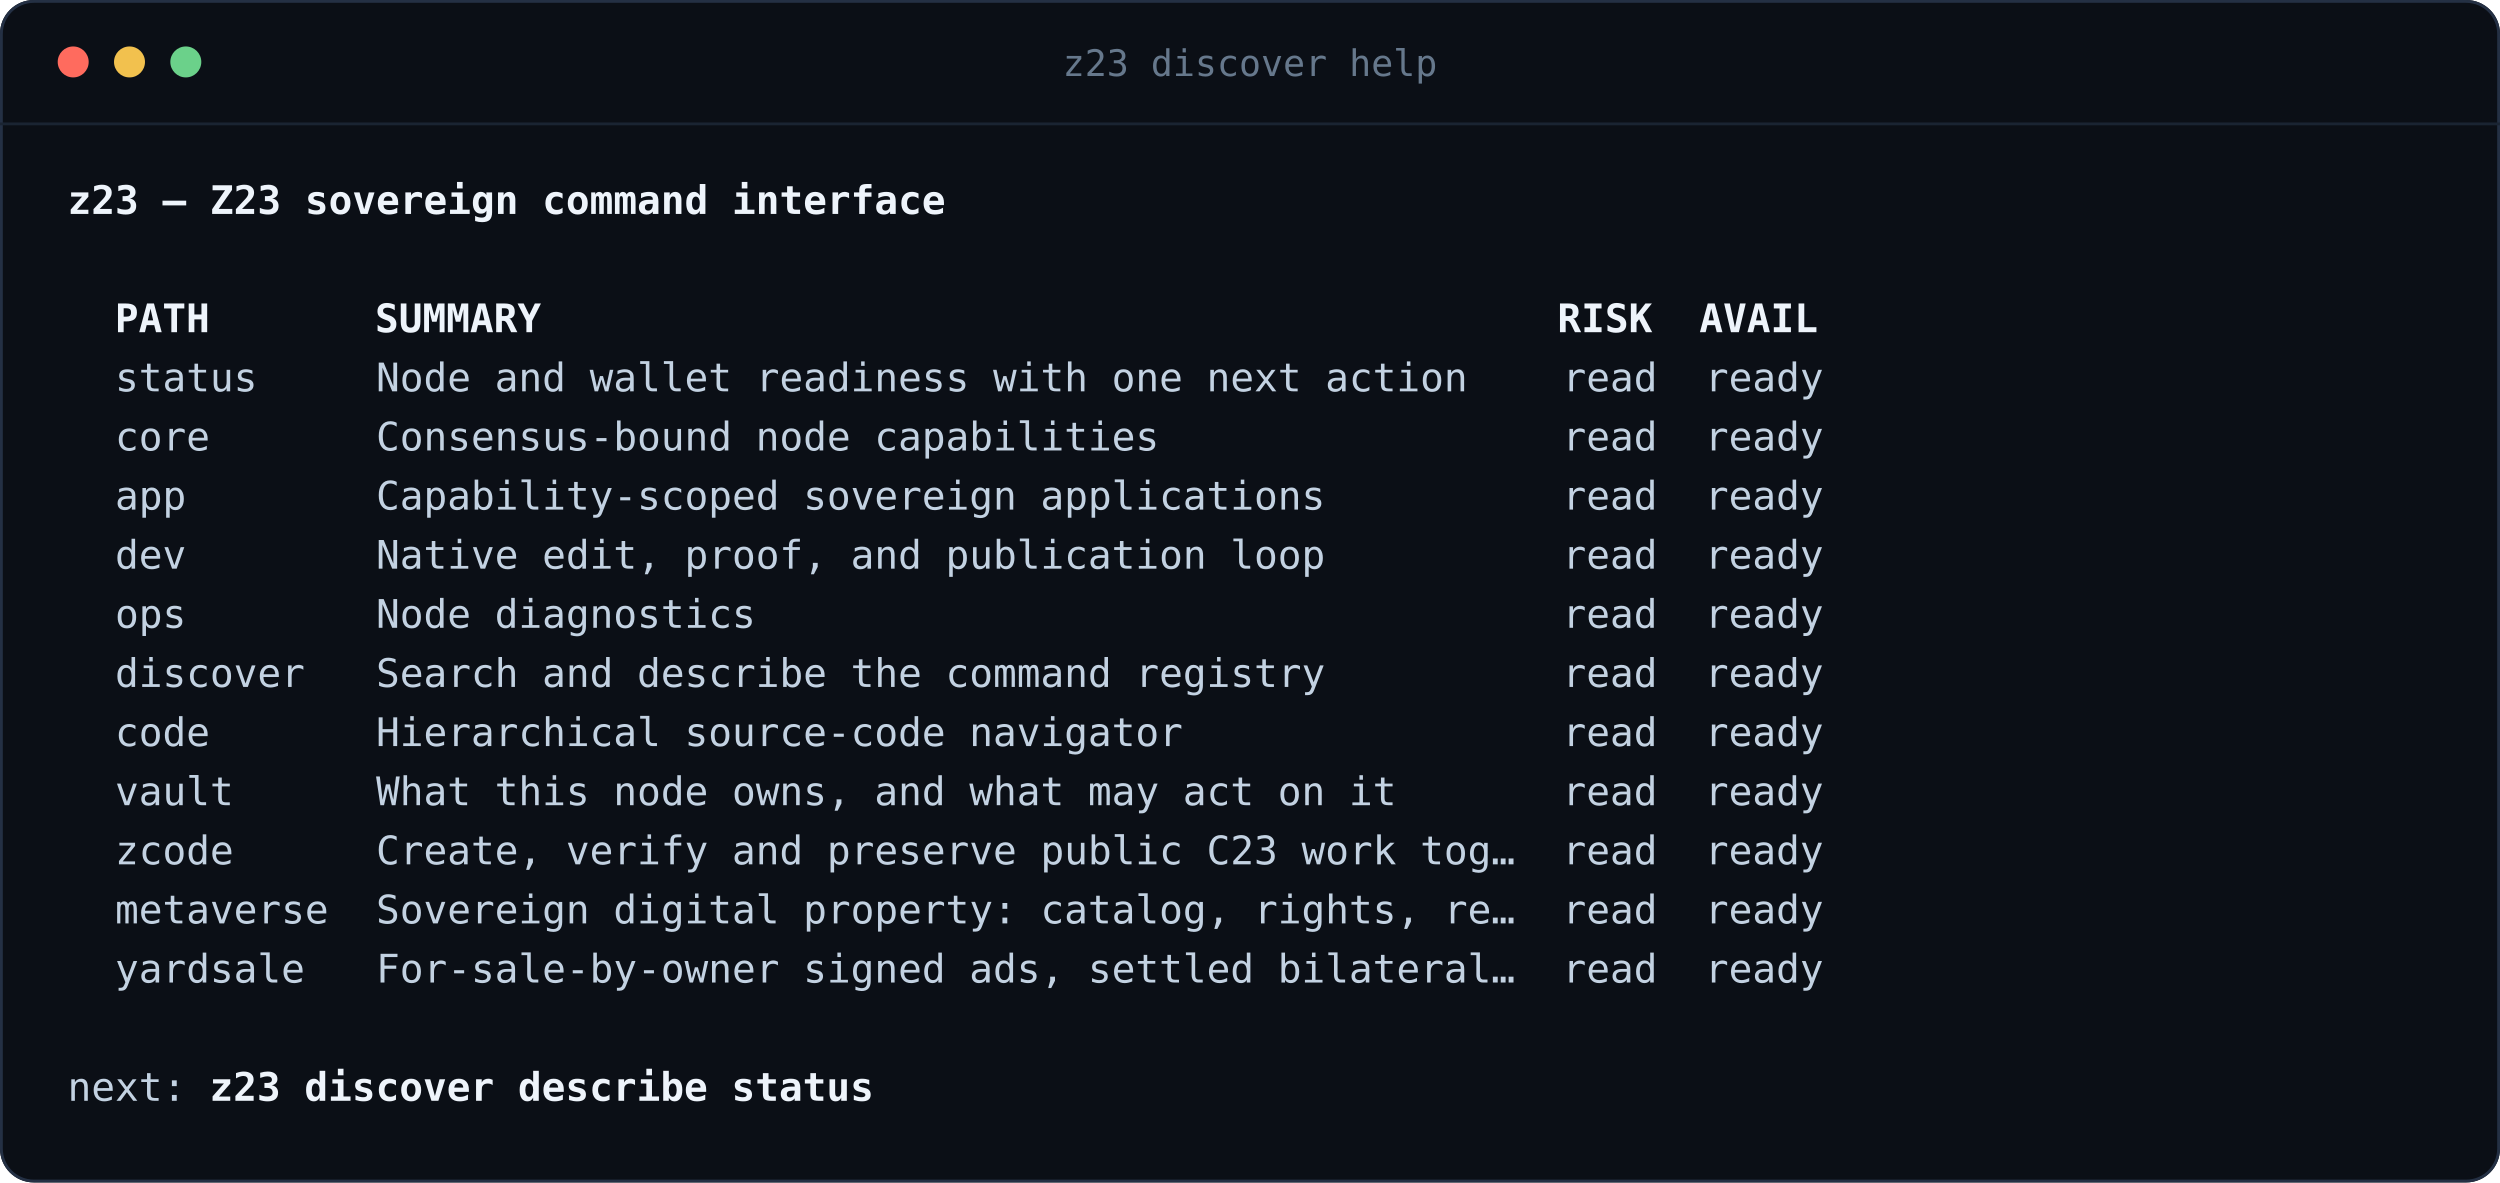
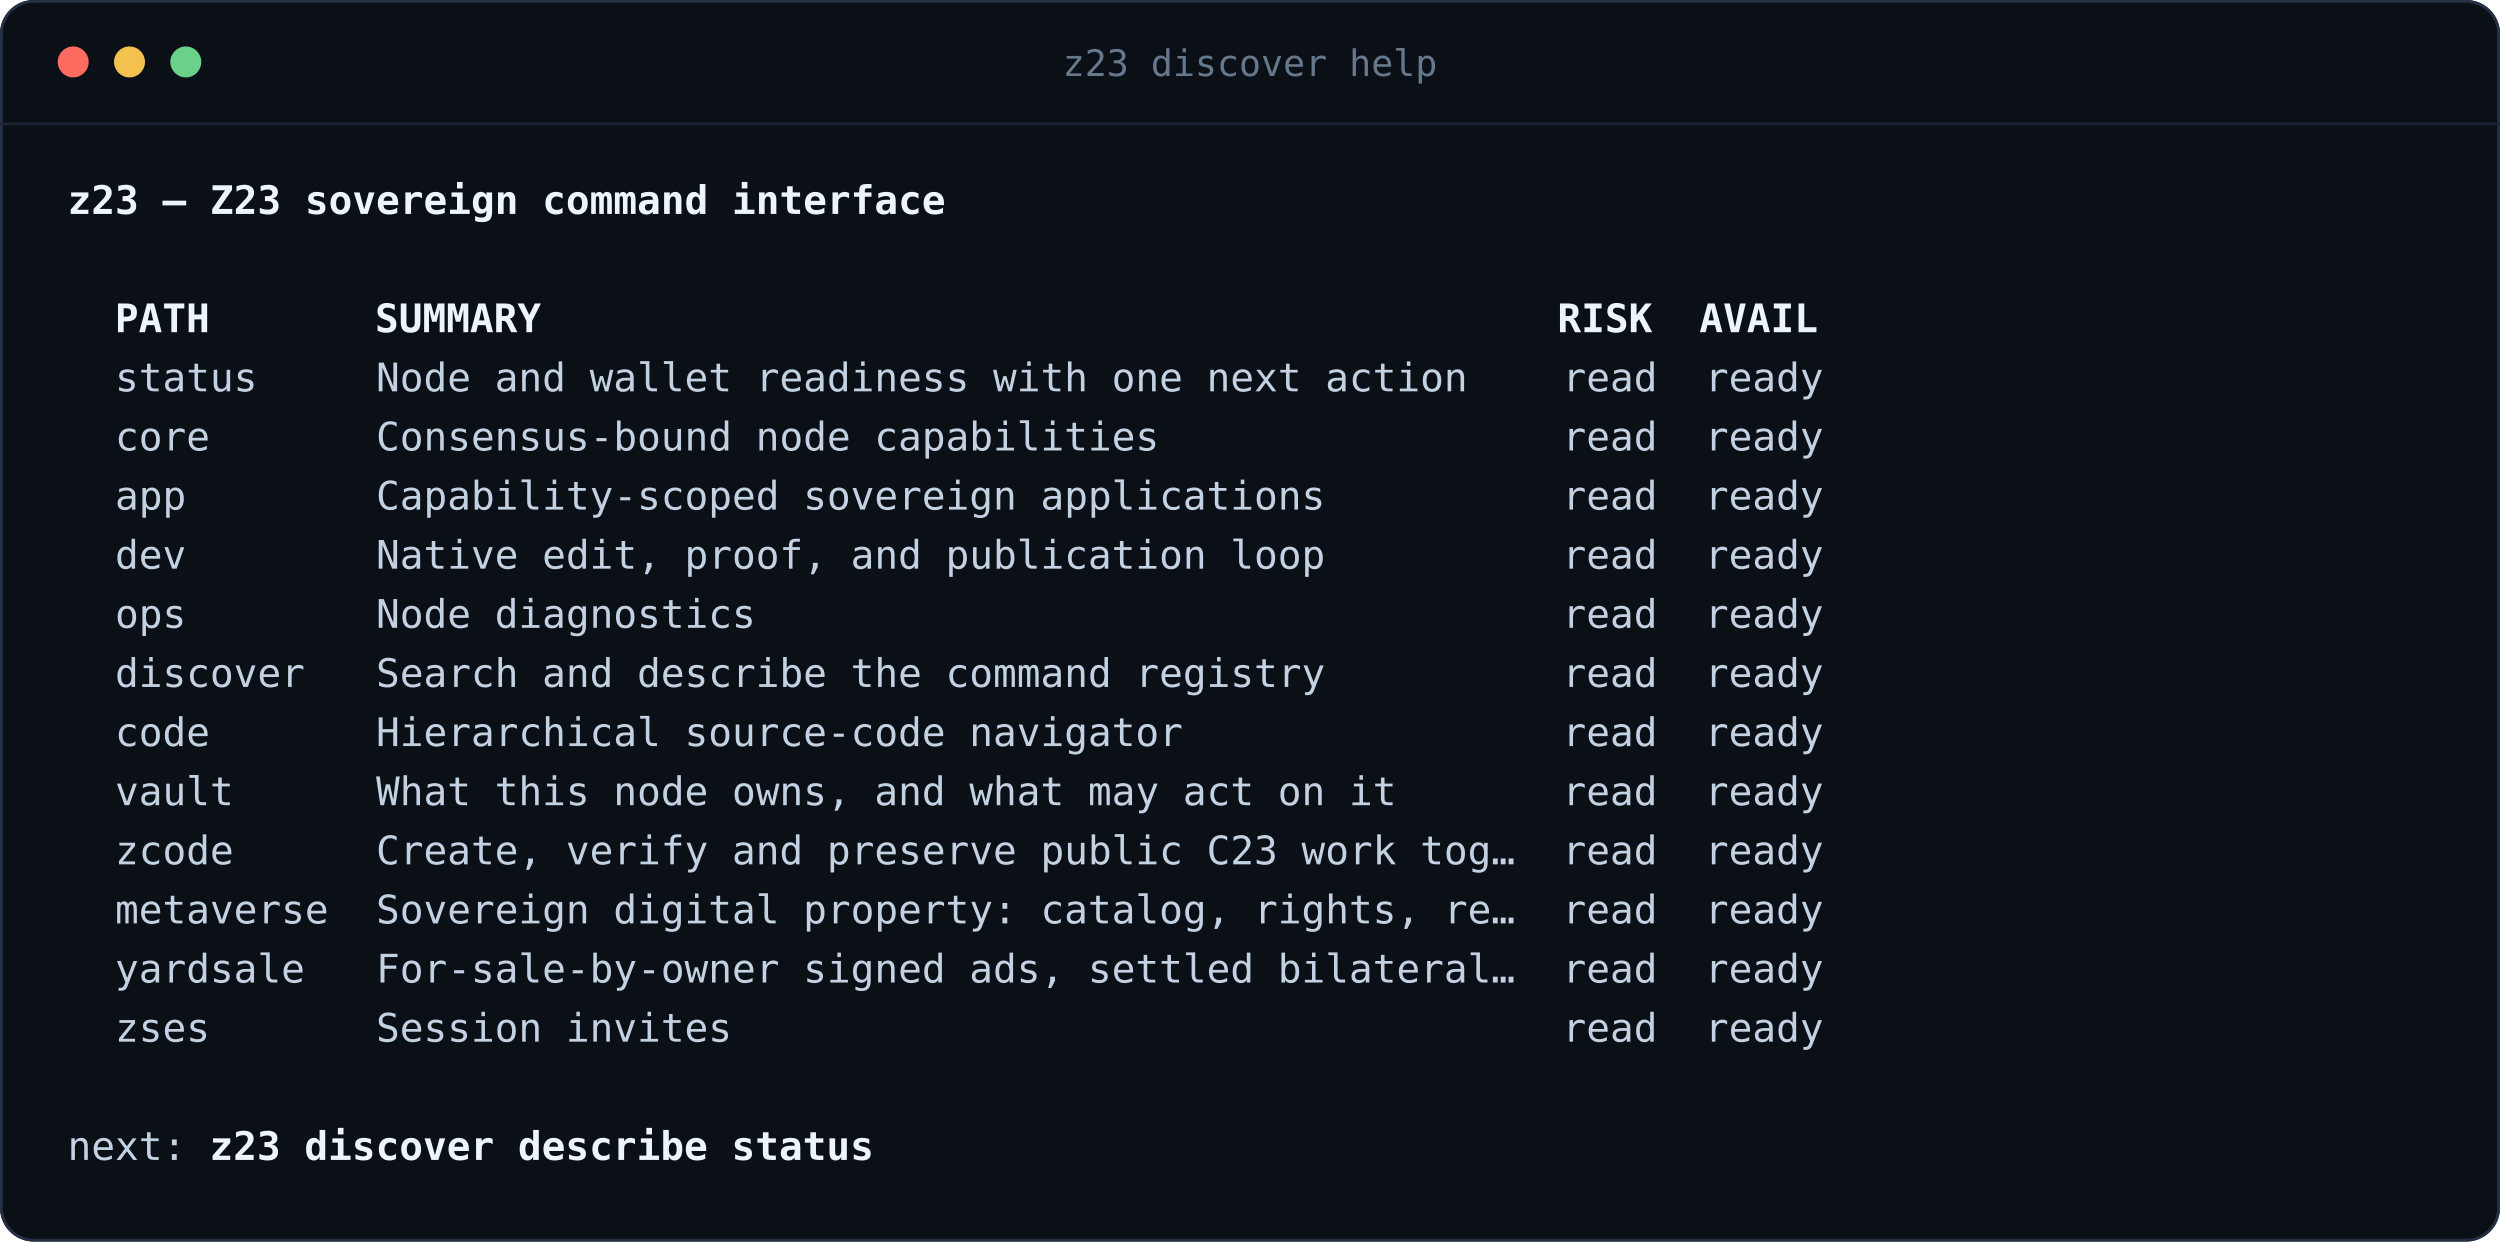
- <svg xmlns="http://www.w3.org/2000/svg" width="888" height="420" viewBox="0 0 888 420" role="img" aria-label="z23 discover help">
-   <rect width="888" height="420" rx="12" fill="#0b0f16" />
-   <rect x="0.5" y="0.5" width="887" height="419" rx="11.5" fill="none" stroke="#243044" />
+ <svg xmlns="http://www.w3.org/2000/svg" width="888" height="441" viewBox="0 0 888 441" role="img" aria-label="z23 discover help">
+   <rect width="888" height="441" rx="12" fill="#0b0f16" />
+   <rect x="0.5" y="0.5" width="887" height="440" rx="11.5" fill="none" stroke="#243044" />
  <path d="M0 44 h888" stroke="#1a2432" />
  <circle cx="26" cy="22" r="5.5" fill="#ff6b5e" />
  <circle cx="46" cy="22" r="5.5" fill="#f2c14e" />
  <circle cx="66" cy="22" r="5.5" fill="#6bd18a" />
  <text x="444" y="27" font-family="ui-monospace, SFMono-Regular, Menlo, Consolas, monospace" font-size="13" fill="#66788c" text-anchor="middle">z23 discover help</text>
  <text y="76" font-family="ui-monospace, SFMono-Regular, Menlo, Consolas, monospace" font-size="14" xml:space="preserve">
    <tspan x="24.0" textLength="310.8" lengthAdjust="spacing" fill="#eef4fb" font-weight="bold">z23 — Z23 sovereign command interface</tspan>
  </text>
  <text y="97" font-family="ui-monospace, SFMono-Regular, Menlo, Consolas, monospace" font-size="14" xml:space="preserve" />
  <text y="118" font-family="ui-monospace, SFMono-Regular, Menlo, Consolas, monospace" font-size="14" xml:space="preserve">
    <tspan x="40.8" textLength="75.6" lengthAdjust="spacing" fill="#eef4fb" font-weight="bold">PATH     </tspan>
    <tspan x="133.2" textLength="403.2" lengthAdjust="spacing" fill="#eef4fb" font-weight="bold">SUMMARY                                         </tspan>
    <tspan x="553.2" textLength="33.6" lengthAdjust="spacing" fill="#eef4fb" font-weight="bold">RISK</tspan>
    <tspan x="603.6" textLength="42.0" lengthAdjust="spacing" fill="#eef4fb" font-weight="bold">AVAIL</tspan>
  </text>
  <text y="139" font-family="ui-monospace, SFMono-Regular, Menlo, Consolas, monospace" font-size="14" xml:space="preserve">
    <tspan x="24.0" textLength="621.6" lengthAdjust="spacing" fill="#c3d2e2">  status     Node and wallet readiness with one next action    read  ready</tspan>
  </text>
  <text y="160" font-family="ui-monospace, SFMono-Regular, Menlo, Consolas, monospace" font-size="14" xml:space="preserve">
    <tspan x="24.0" textLength="621.6" lengthAdjust="spacing" fill="#c3d2e2">  core       Consensus-bound node capabilities                 read  ready</tspan>
  </text>
  <text y="181" font-family="ui-monospace, SFMono-Regular, Menlo, Consolas, monospace" font-size="14" xml:space="preserve">
    <tspan x="24.0" textLength="621.6" lengthAdjust="spacing" fill="#c3d2e2">  app        Capability-scoped sovereign applications          read  ready</tspan>
  </text>
  <text y="202" font-family="ui-monospace, SFMono-Regular, Menlo, Consolas, monospace" font-size="14" xml:space="preserve">
    <tspan x="24.0" textLength="621.6" lengthAdjust="spacing" fill="#c3d2e2">  dev        Native edit, proof, and publication loop          read  ready</tspan>
  </text>
  <text y="223" font-family="ui-monospace, SFMono-Regular, Menlo, Consolas, monospace" font-size="14" xml:space="preserve">
    <tspan x="24.0" textLength="621.6" lengthAdjust="spacing" fill="#c3d2e2">  ops        Node diagnostics                                  read  ready</tspan>
  </text>
  <text y="244" font-family="ui-monospace, SFMono-Regular, Menlo, Consolas, monospace" font-size="14" xml:space="preserve">
    <tspan x="24.0" textLength="621.6" lengthAdjust="spacing" fill="#c3d2e2">  discover   Search and describe the command registry          read  ready</tspan>
  </text>
  <text y="265" font-family="ui-monospace, SFMono-Regular, Menlo, Consolas, monospace" font-size="14" xml:space="preserve">
    <tspan x="24.0" textLength="621.6" lengthAdjust="spacing" fill="#c3d2e2">  code       Hierarchical source-code navigator                read  ready</tspan>
  </text>
  <text y="286" font-family="ui-monospace, SFMono-Regular, Menlo, Consolas, monospace" font-size="14" xml:space="preserve">
    <tspan x="24.0" textLength="621.6" lengthAdjust="spacing" fill="#c3d2e2">  vault      What this node owns, and what may act on it       read  ready</tspan>
  </text>
  <text y="307" font-family="ui-monospace, SFMono-Regular, Menlo, Consolas, monospace" font-size="14" xml:space="preserve">
    <tspan x="24.0" textLength="621.6" lengthAdjust="spacing" fill="#c3d2e2">  zcode      Create, verify and preserve public C23 work tog…  read  ready</tspan>
  </text>
  <text y="328" font-family="ui-monospace, SFMono-Regular, Menlo, Consolas, monospace" font-size="14" xml:space="preserve">
    <tspan x="24.0" textLength="621.6" lengthAdjust="spacing" fill="#c3d2e2">  metaverse  Sovereign digital property: catalog, rights, re…  read  ready</tspan>
  </text>
  <text y="349" font-family="ui-monospace, SFMono-Regular, Menlo, Consolas, monospace" font-size="14" xml:space="preserve">
    <tspan x="24.0" textLength="621.6" lengthAdjust="spacing" fill="#c3d2e2">  yardsale   For-sale-by-owner signed ads, settled bilateral…  read  ready</tspan>
  </text>
-   <text y="370" font-family="ui-monospace, SFMono-Regular, Menlo, Consolas, monospace" font-size="14" xml:space="preserve" />
-   <text y="391" font-family="ui-monospace, SFMono-Regular, Menlo, Consolas, monospace" font-size="14" xml:space="preserve">
+   <text y="370" font-family="ui-monospace, SFMono-Regular, Menlo, Consolas, monospace" font-size="14" xml:space="preserve">
+     <tspan x="24.0" textLength="621.6" lengthAdjust="spacing" fill="#c3d2e2">  zses       Session invites                                   read  ready</tspan>
+   </text>
+   <text y="391" font-family="ui-monospace, SFMono-Regular, Menlo, Consolas, monospace" font-size="14" xml:space="preserve" />
+   <text y="412" font-family="ui-monospace, SFMono-Regular, Menlo, Consolas, monospace" font-size="14" xml:space="preserve">
    <tspan x="24.0" textLength="50.4" lengthAdjust="spacing" fill="#c3d2e2">next: </tspan>
    <tspan x="74.4" textLength="235.2" lengthAdjust="spacing" fill="#eef4fb" font-weight="bold">z23 discover describe status</tspan>
  </text>
</svg>
